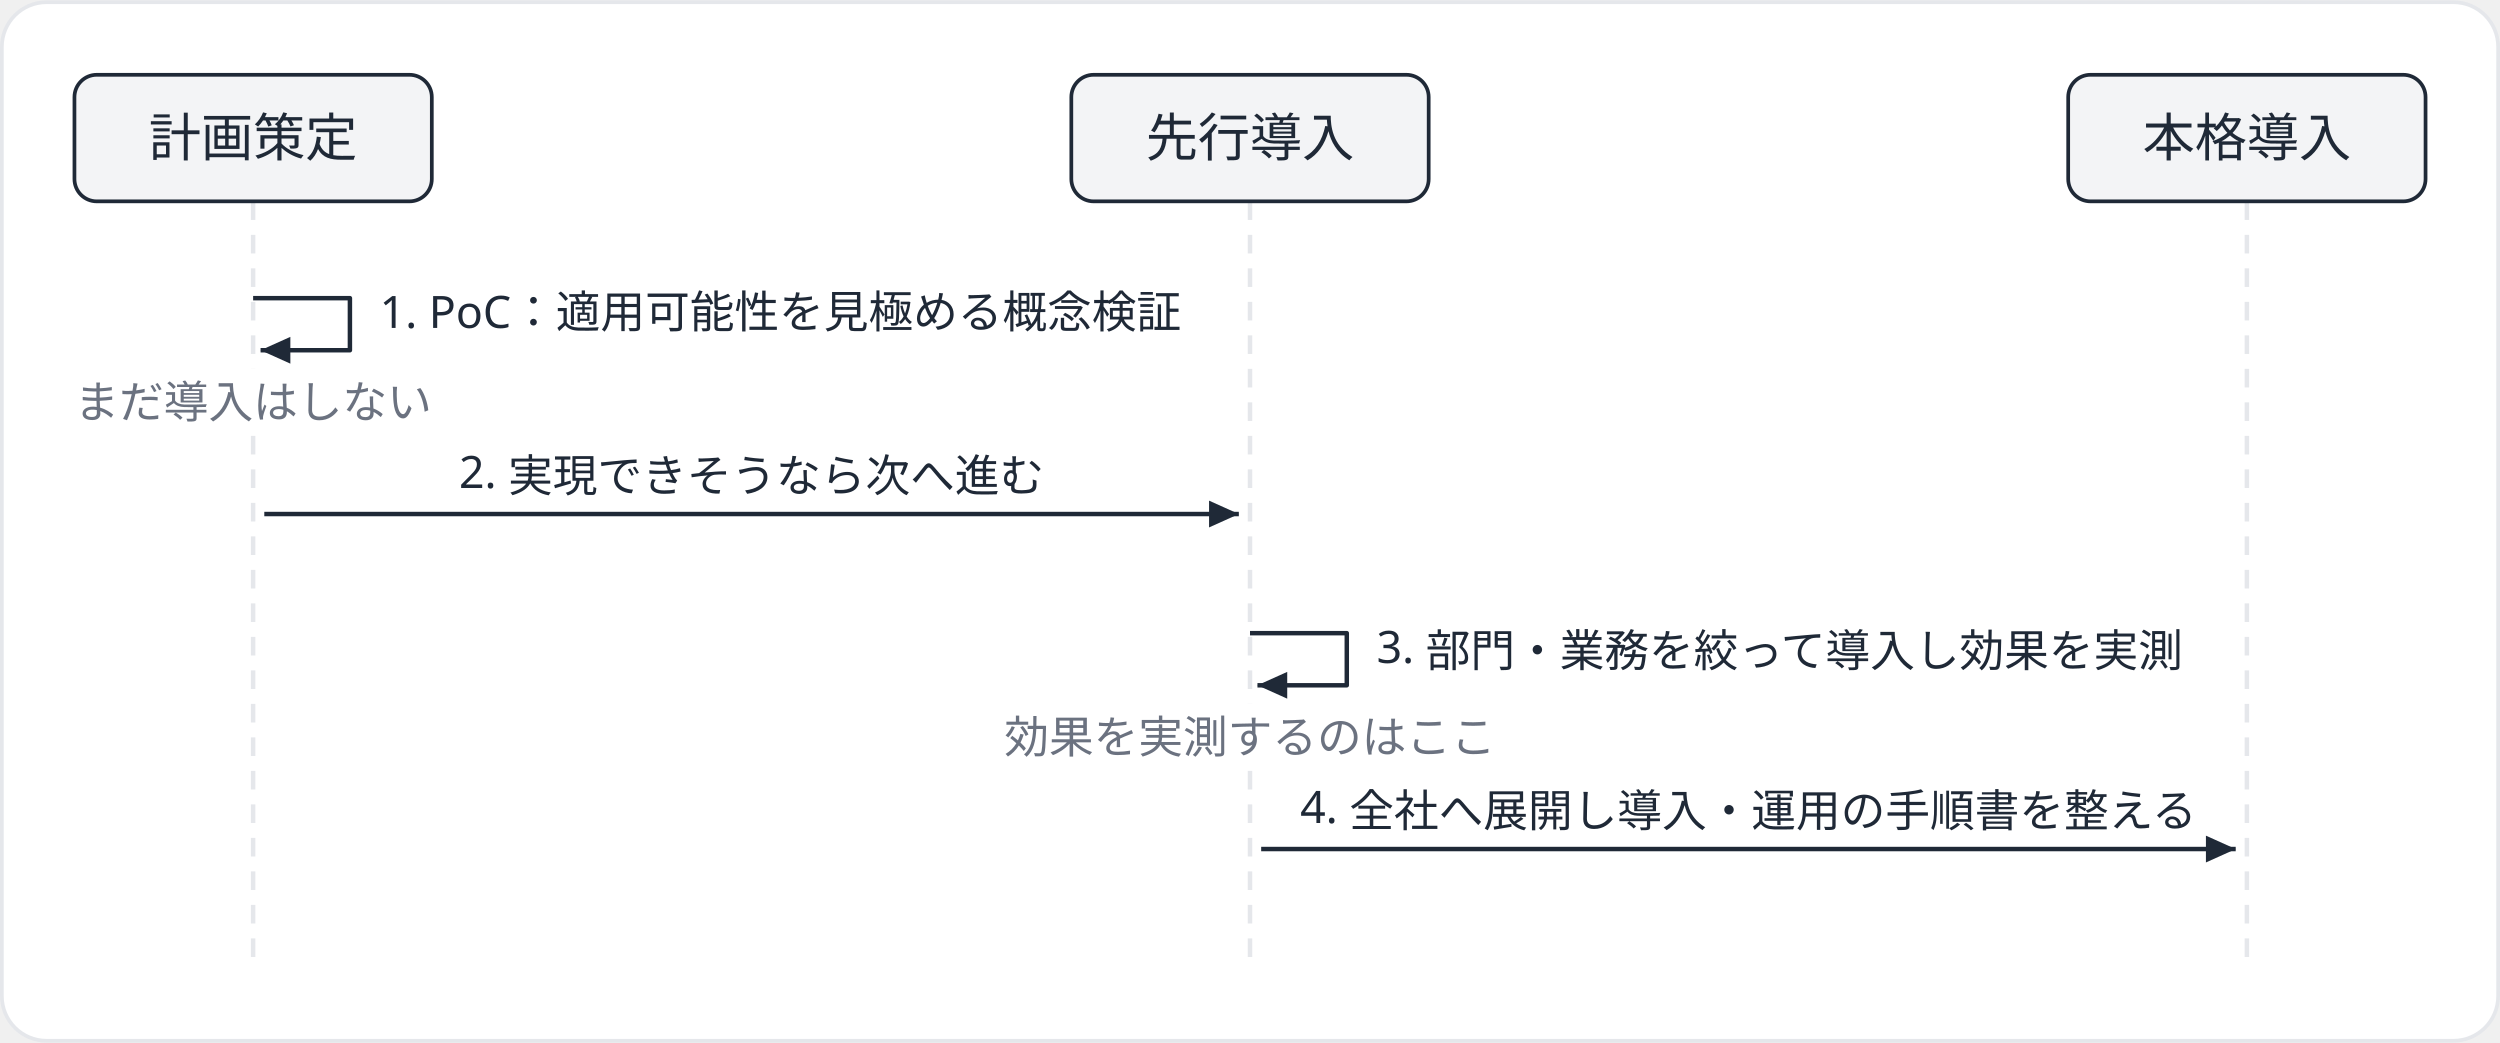
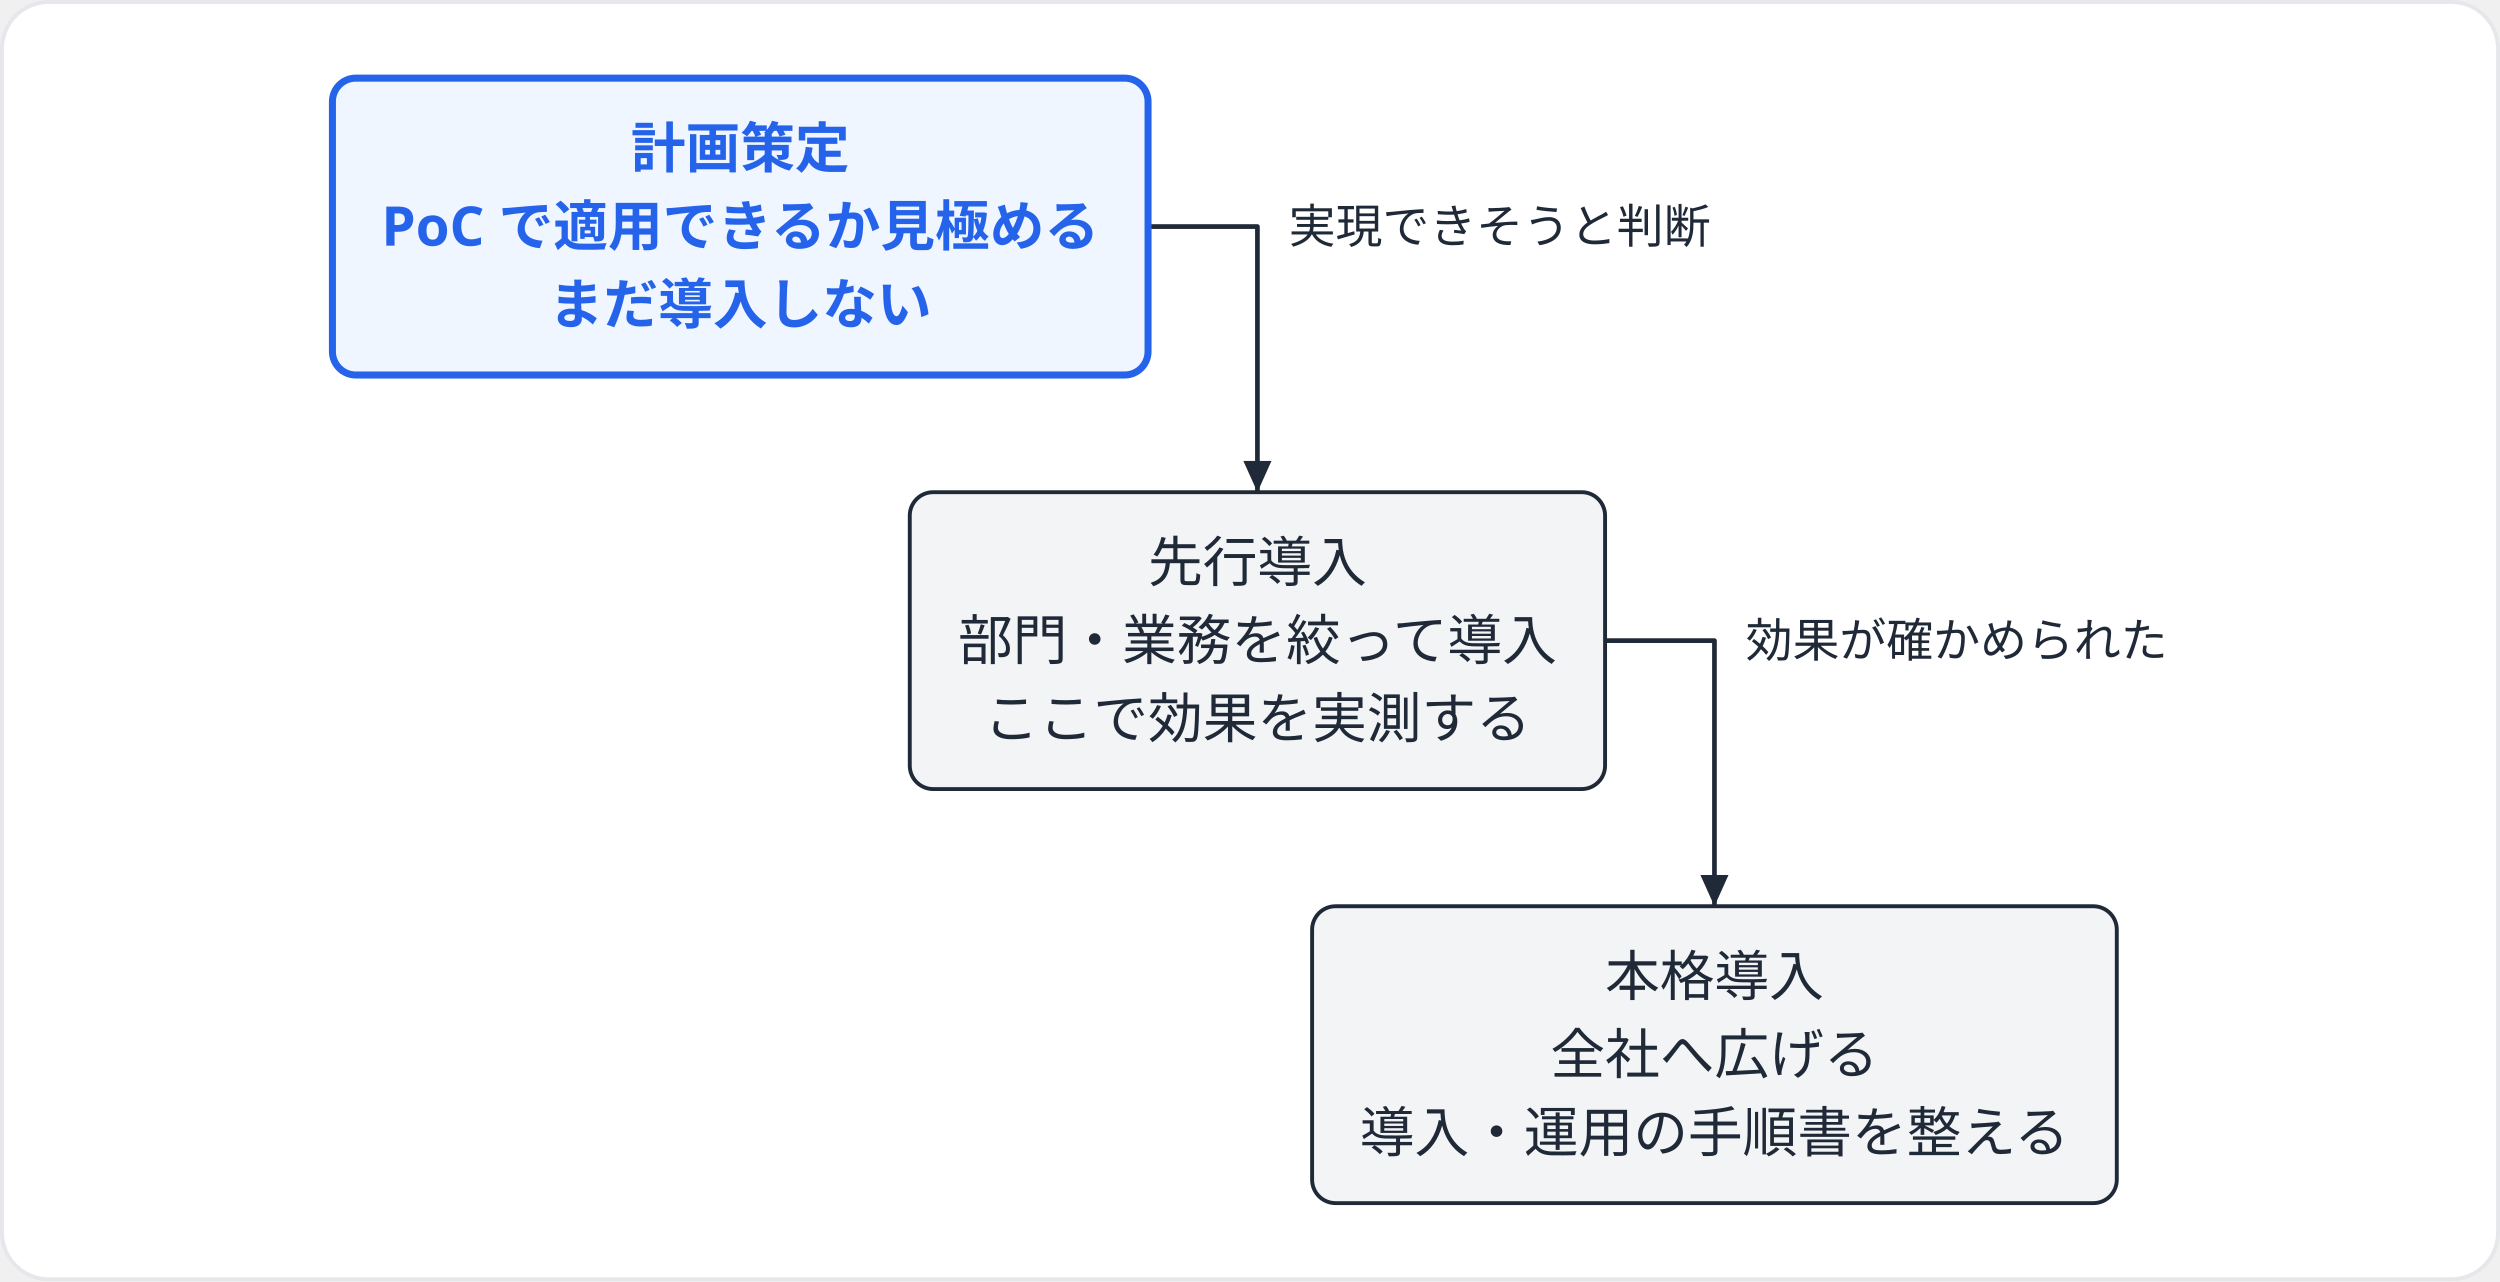
- <svg xmlns="http://www.w3.org/2000/svg" width="640" height="267" viewBox="0 0 671.6 280">
-   <rect x="0.5" y="0.5" width="670.6" height="279" rx="12" fill="#ffffff" stroke="#e5e7eb" stroke-width="1" />
-   <g transform="translate(20 20)">
-     <line x1="48" y1="34" x2="48" y2="240" stroke="#e5e7eb" stroke-width="1.2" stroke-dasharray="5 4" />
-     <line x1="315.8" y1="34" x2="315.8" y2="240" stroke="#e5e7eb" stroke-width="1.2" stroke-dasharray="5 4" />
-     <line x1="583.6" y1="34" x2="583.6" y2="240" stroke="#e5e7eb" stroke-width="1.2" stroke-dasharray="5 4" />
-     <rect x="0" y="0" width="96" height="34" rx="6" fill="#f3f4f6" stroke="#1f2937" stroke-width="1" />
-     <text x="48" y="21.9" font-family="Hiragino Sans, Hiragino Kaku Gothic ProN, Noto Sans JP, Yu Gothic, Meiryo, sans-serif" font-size="14" fill="#1f2937" text-anchor="middle">計画策定</text>
-     <rect x="267.8" y="0" width="96" height="34" rx="6" fill="#f3f4f6" stroke="#1f2937" stroke-width="1" />
-     <text x="315.8" y="21.9" font-family="Hiragino Sans, Hiragino Kaku Gothic ProN, Noto Sans JP, Yu Gothic, Meiryo, sans-serif" font-size="14" fill="#1f2937" text-anchor="middle">先行導入</text>
-     <rect x="535.6" y="0" width="96" height="34" rx="6" fill="#f3f4f6" stroke="#1f2937" stroke-width="1" />
-     <text x="583.6" y="21.9" font-family="Hiragino Sans, Hiragino Kaku Gothic ProN, Noto Sans JP, Yu Gothic, Meiryo, sans-serif" font-size="14" fill="#1f2937" text-anchor="middle">本格導入</text>
-     <polyline points="48,60 74,60 74,74 50,74" fill="none" stroke="#1f2937" stroke-width="1.2" stroke-linejoin="round" />
-     <polygon points="50,74 58,70.4 58,77.6" fill="#1f2937" />
-     <text x="82" y="68" font-family="Hiragino Sans, Hiragino Kaku Gothic ProN, Noto Sans JP, Yu Gothic, Meiryo, sans-serif" font-size="12" fill="#1f2937" text-anchor="start">1. PoC：適用可能性を見極める概念検証</text>
-     <rect x="-4" y="79" width="104" height="16" rx="3" fill="#ffffff" />
-     <text x="48" y="92.2" font-family="Hiragino Sans, Hiragino Kaku Gothic ProN, Noto Sans JP, Yu Gothic, Meiryo, sans-serif" font-size="12" fill="#6b7280" text-anchor="middle">まだ導入はしない</text>
-     <polyline points="51,118 312.8,118" fill="none" stroke="#1f2937" stroke-width="1.2" stroke-linejoin="round" />
-     <polygon points="312.8,118 304.8,121.6 304.8,114.4" fill="#1f2937" />
-     <text x="181.9" y="111" font-family="Hiragino Sans, Hiragino Kaku Gothic ProN, Noto Sans JP, Yu Gothic, Meiryo, sans-serif" font-size="12" fill="#1f2937" text-anchor="middle">2. 実現できそうなら次へ進む</text>
-     <polyline points="315.8,150 341.8,150 341.8,164 317.8,164" fill="none" stroke="#1f2937" stroke-width="1.2" stroke-linejoin="round" />
-     <polygon points="317.8,164 325.8,160.4 325.8,167.6" fill="#1f2937" />
-     <text x="349.8" y="158" font-family="Hiragino Sans, Hiragino Kaku Gothic ProN, Noto Sans JP, Yu Gothic, Meiryo, sans-serif" font-size="12" fill="#1f2937" text-anchor="start">3. 部門・業務を絞って導入し効果を実測</text>
-     <rect x="245.8" y="169" width="140" height="16" rx="3" fill="#ffffff" />
-     <text x="315.8" y="182.2" font-family="Hiragino Sans, Hiragino Kaku Gothic ProN, Noto Sans JP, Yu Gothic, Meiryo, sans-serif" font-size="12" fill="#6b7280" text-anchor="middle">効果を実測するのはここ</text>
-     <polyline points="318.8,208 580.6,208" fill="none" stroke="#1f2937" stroke-width="1.2" stroke-linejoin="round" />
-     <polygon points="580.6,208 572.6,211.6 572.6,204.4" fill="#1f2937" />
-     <text x="449.7" y="201" font-family="Hiragino Sans, Hiragino Kaku Gothic ProN, Noto Sans JP, Yu Gothic, Meiryo, sans-serif" font-size="12" fill="#1f2937" text-anchor="middle">4. 全社へ展開し導入・運用の手順書を整える</text>
+ <svg xmlns="http://www.w3.org/2000/svg" width="640" height="328" viewBox="0 0 640 328">
+   <rect x="0.5" y="0.5" width="639" height="327" rx="12" fill="#ffffff" stroke="#e5e7eb" stroke-width="1" />
+   <g transform="translate(85.1 20)">
+     <polyline points="208.8,38 236.8,38 236.8,106" fill="none" stroke="#1f2937" stroke-width="1.2" stroke-linejoin="round" />
+     <polygon points="236.8,106 233.2,98 240.4,98" fill="#1f2937" />
+     <polyline points="325.8,144 353.8,144 353.8,212" fill="none" stroke="#1f2937" stroke-width="1.2" stroke-linejoin="round" />
+     <polygon points="353.8,212 350.2,204 357.4,204" fill="#1f2937" />
+     <rect x="0" y="0" width="208.8" height="76" rx="6" fill="#eff6ff" stroke="#2563eb" stroke-width="1.8" />
+     <text x="104.4" y="22.9" font-family="Hiragino Sans, Hiragino Kaku Gothic ProN, Noto Sans JP, Yu Gothic, Meiryo, sans-serif" font-size="14" fill="#2563eb" text-anchor="middle" font-weight="600">計画策定</text>
+     <text x="104.4" y="42.9" font-family="Hiragino Sans, Hiragino Kaku Gothic ProN, Noto Sans JP, Yu Gothic, Meiryo, sans-serif" font-size="14" fill="#2563eb" text-anchor="middle" font-weight="600">PoC で適用できるか見極める</text>
+     <text x="104.4" y="62.9" font-family="Hiragino Sans, Hiragino Kaku Gothic ProN, Noto Sans JP, Yu Gothic, Meiryo, sans-serif" font-size="14" fill="#2563eb" text-anchor="middle" font-weight="600">まだ導入しない</text>
+     <rect x="147.8" y="106" width="178" height="76" rx="6" fill="#f3f4f6" stroke="#1f2937" stroke-width="1" />
+     <text x="236.8" y="128.9" font-family="Hiragino Sans, Hiragino Kaku Gothic ProN, Noto Sans JP, Yu Gothic, Meiryo, sans-serif" font-size="14" fill="#1f2937" text-anchor="middle">先行導入</text>
+     <text x="236.8" y="148.9" font-family="Hiragino Sans, Hiragino Kaku Gothic ProN, Noto Sans JP, Yu Gothic, Meiryo, sans-serif" font-size="14" fill="#1f2937" text-anchor="middle">部門・業務を絞って導入</text>
+     <text x="236.8" y="168.9" font-family="Hiragino Sans, Hiragino Kaku Gothic ProN, Noto Sans JP, Yu Gothic, Meiryo, sans-serif" font-size="14" fill="#1f2937" text-anchor="middle">ここで効果を実測する</text>
+     <rect x="250.8" y="212" width="206" height="76" rx="6" fill="#f3f4f6" stroke="#1f2937" stroke-width="1" />
+     <text x="353.8" y="234.9" font-family="Hiragino Sans, Hiragino Kaku Gothic ProN, Noto Sans JP, Yu Gothic, Meiryo, sans-serif" font-size="14" fill="#1f2937" text-anchor="middle">本格導入</text>
+     <text x="353.8" y="254.9" font-family="Hiragino Sans, Hiragino Kaku Gothic ProN, Noto Sans JP, Yu Gothic, Meiryo, sans-serif" font-size="14" fill="#1f2937" text-anchor="middle">全社へ広げる</text>
+     <text x="353.8" y="274.9" font-family="Hiragino Sans, Hiragino Kaku Gothic ProN, Noto Sans JP, Yu Gothic, Meiryo, sans-serif" font-size="14" fill="#1f2937" text-anchor="middle">導入・運用の手順書を整える</text>
+     <text x="244.8" y="42.2" font-family="Hiragino Sans, Hiragino Kaku Gothic ProN, Noto Sans JP, Yu Gothic, Meiryo, sans-serif" font-size="12" fill="#1f2937" text-anchor="start">実現できそうと判断</text>
+     <text x="361.8" y="148.2" font-family="Hiragino Sans, Hiragino Kaku Gothic ProN, Noto Sans JP, Yu Gothic, Meiryo, sans-serif" font-size="12" fill="#1f2937" text-anchor="start">効果が確かめられた</text>
  </g>
</svg>
